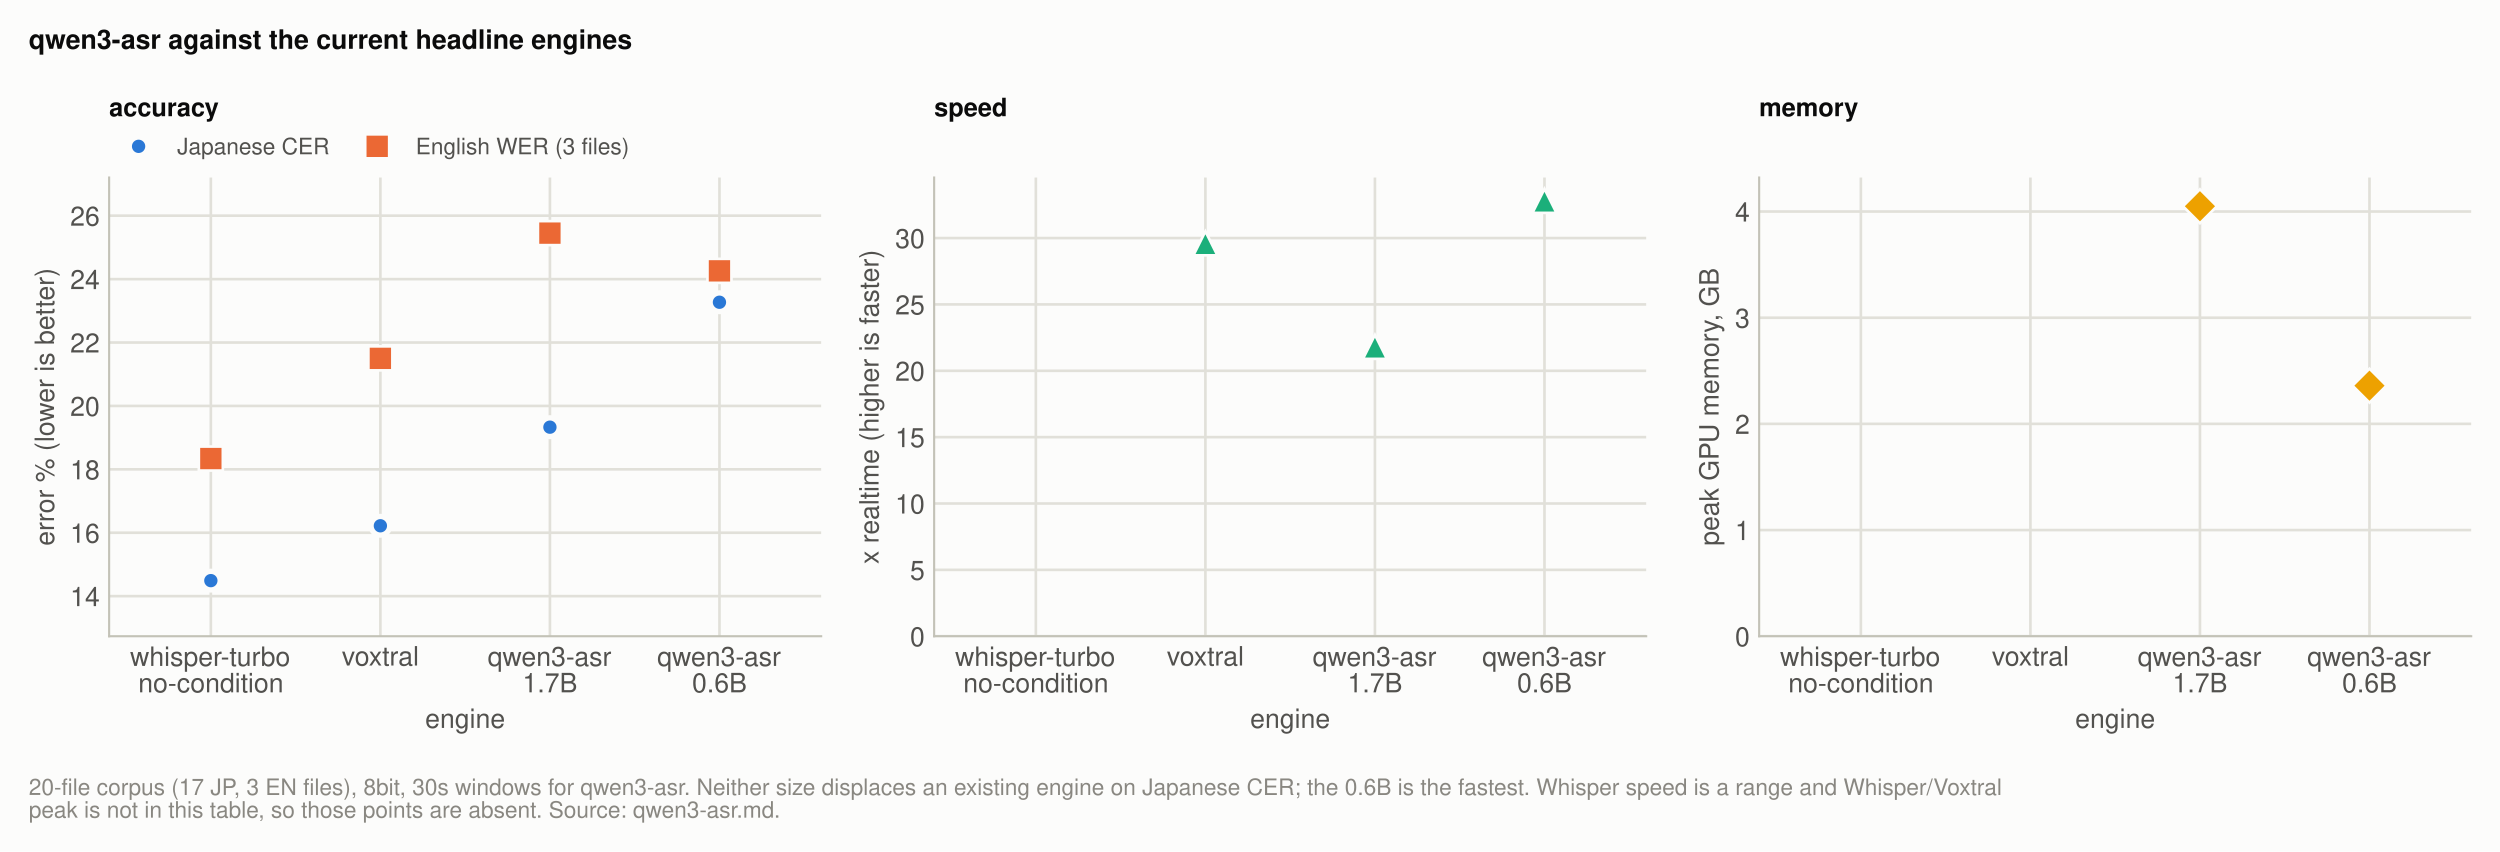
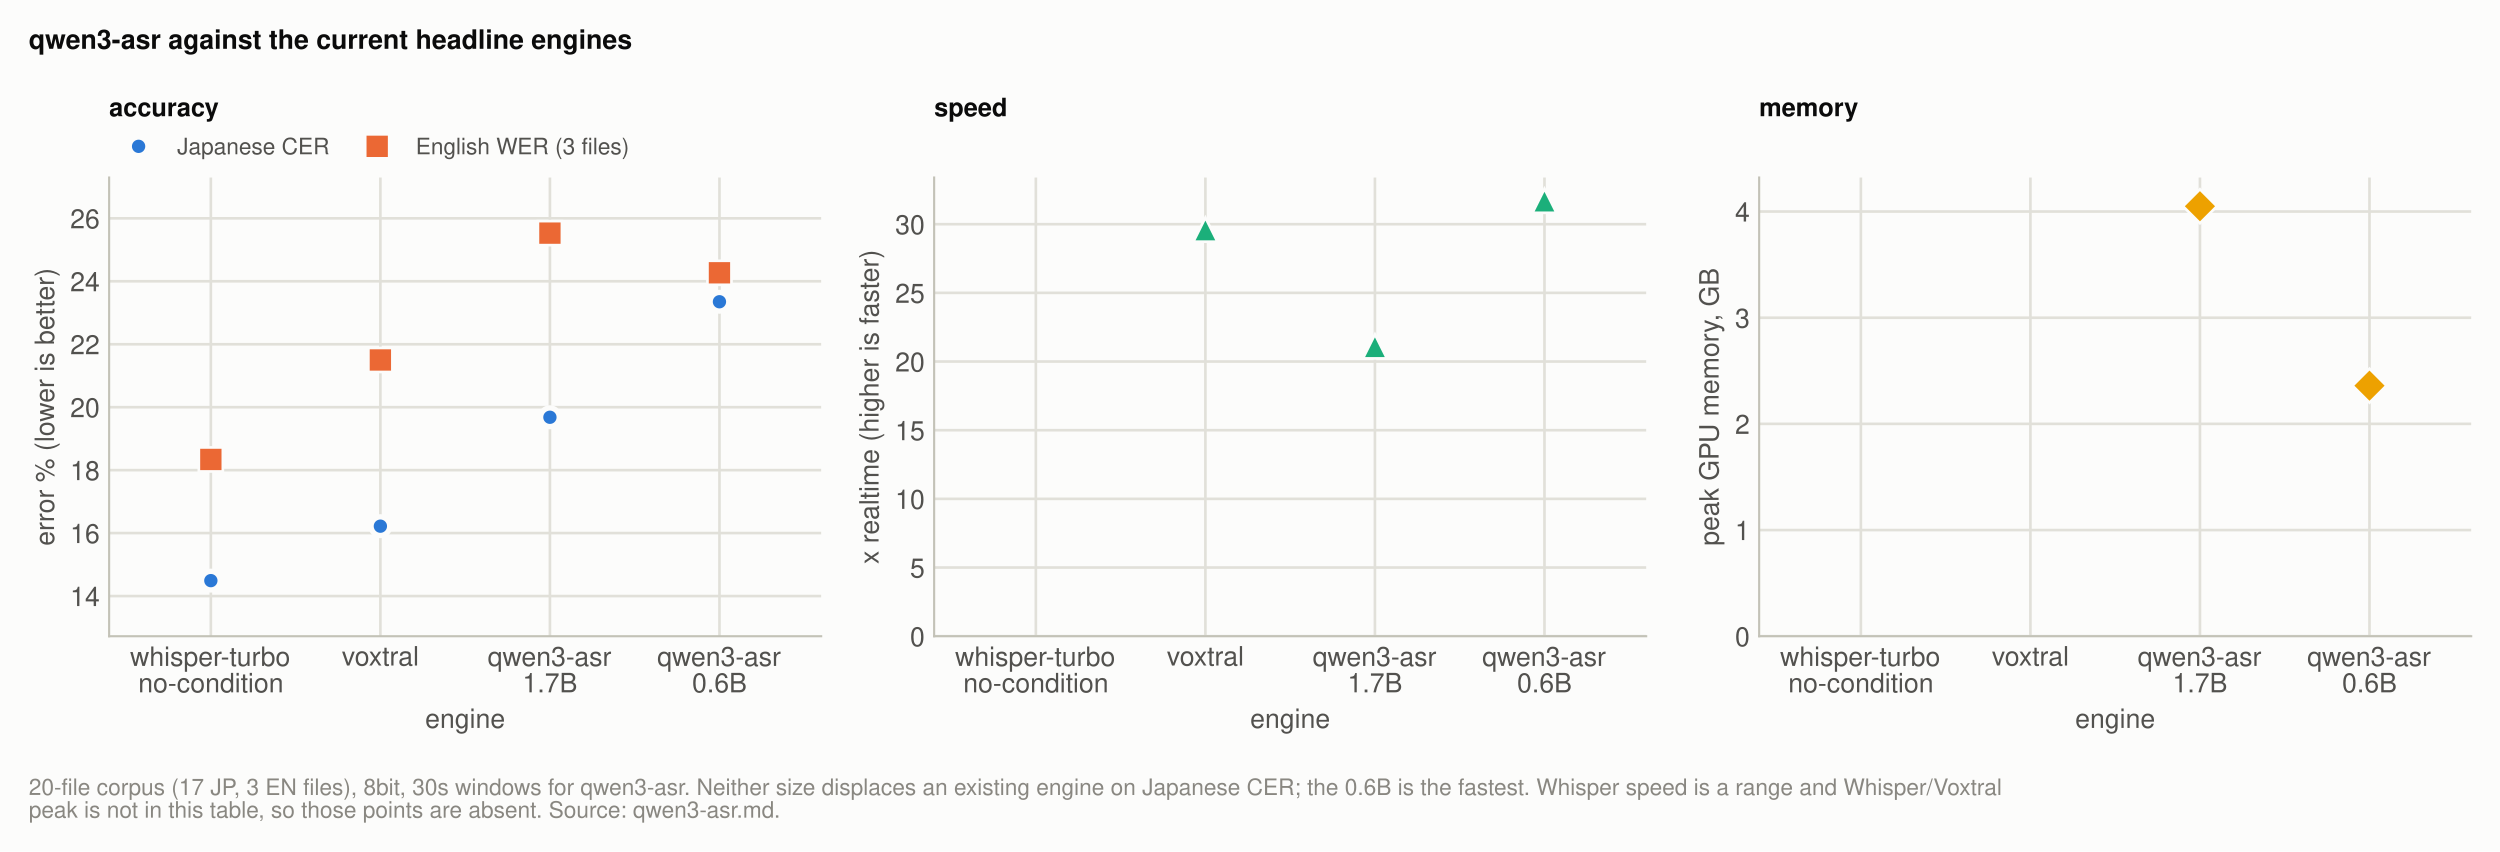
<svg xmlns="http://www.w3.org/2000/svg" xmlns:xlink="http://www.w3.org/1999/xlink" width="937.44pt" height="319.309pt" viewBox="0 0 937.44 319.309" version="1.1">
  <defs>
    <style type="text/css">*{stroke-linejoin: round; stroke-linecap: butt}</style>
  </defs>
  <g id="figure_1">
    <g id="patch_1">
      <path d="M 0 319.309  L 937.44 319.309  L 937.44 0  L 0 0  z " style="fill: #fcfcfb" />
    </g>
    <g id="axes_1">
      <g id="patch_2">
        <path d="M 40.92 238.569  L 307.92 238.569  L 307.92 66.569  L 40.92 66.569  z " style="fill: #fcfcfb" />
      </g>
      <g id="matplotlib.axis_1">
        <g id="xtick_1">
          <g id="line2d_1">
            <path d="M 79.063 238.569  L 79.063 66.569  " clip-path="url(#p19d8e5d10e)" style="fill: none; stroke: #e1e0d9; stroke-linecap: round" />
          </g>
          <g id="line2d_2" />
          <g id="text_1">
            <text style="font-size: 10px; font-family: 'Helvetica', 'Arial', 'DejaVu Sans'; fill: #52514e" transform="translate(48.77458 249.718)">whisper-turbo</text>
            <text style="font-size: 10px; font-family: 'Helvetica', 'Arial', 'DejaVu Sans'; fill: #52514e" transform="translate(51.82379 259.6002)">no-condition</text>
          </g>
        </g>
        <g id="xtick_2">
          <g id="line2d_3">
            <path d="M 142.634 238.569  L 142.634 66.569  " clip-path="url(#p19d8e5d10e)" style="fill: none; stroke: #e1e0d9; stroke-linecap: round" />
          </g>
          <g id="line2d_4" />
          <g id="text_2">
            <text style="font-size: 10px; font-family: 'Helvetica', 'Arial', 'DejaVu Sans'; text-anchor: middle; fill: #52514e" x="142.634" y="249.569" transform="rotate(-0 142.6343 249.5691)">voxtral</text>
          </g>
        </g>
        <g id="xtick_3">
          <g id="line2d_5">
            <path d="M 206.206 238.569  L 206.206 66.569  " clip-path="url(#p19d8e5d10e)" style="fill: none; stroke: #e1e0d9; stroke-linecap: round" />
          </g>
          <g id="line2d_6" />
          <g id="text_3">
            <text style="font-size: 10px; font-family: 'Helvetica', 'Arial', 'DejaVu Sans'; fill: #52514e" transform="translate(182.8627 249.718)">qwen3-asr</text>
            <text style="font-size: 10px; font-family: 'Helvetica', 'Arial', 'DejaVu Sans'; fill: #52514e" transform="translate(195.9206 259.6002)">1.7B</text>
          </g>
        </g>
        <g id="xtick_4">
          <g id="line2d_7">
            <path d="M 269.777 238.569  L 269.777 66.569  " clip-path="url(#p19d8e5d10e)" style="fill: none; stroke: #e1e0d9; stroke-linecap: round" />
          </g>
          <g id="line2d_8" />
          <g id="text_4">
            <text style="font-size: 10px; font-family: 'Helvetica', 'Arial', 'DejaVu Sans'; fill: #52514e" transform="translate(246.4342 249.718)">qwen3-asr</text>
            <text style="font-size: 10px; font-family: 'Helvetica', 'Arial', 'DejaVu Sans'; fill: #52514e" transform="translate(259.492 259.6002)">0.6B</text>
          </g>
        </g>
        <g id="text_5">
          <text style="font-size: 10px; font-family: 'Helvetica', 'Arial', 'DejaVu Sans'; text-anchor: middle; fill: #52514e" x="174.42" y="272.948" transform="rotate(-0 174.42 272.9484)">engine</text>
        </g>
      </g>
      <g id="matplotlib.axis_2">
        <g id="ytick_1">
          <g id="line2d_9">
-             <path d="M 40.92 223.546  L 307.92 223.546  " clip-path="url(#p19d8e5d10e)" style="fill: none; stroke: #e1e0d9; stroke-linecap: round" />
+             <path d="M 40.92 223.504  L 307.92 223.504  " clip-path="url(#p19d8e5d10e)" style="fill: none; stroke: #e1e0d9; stroke-linecap: round" />
          </g>
          <g id="line2d_10" />
          <g id="text_6">
-             <text style="font-size: 10px; font-family: 'Helvetica', 'Arial', 'DejaVu Sans'; text-anchor: end; fill: #52514e" x="37.42" y="227.296" transform="rotate(-0 37.42 227.2962)">14</text>
+             <text style="font-size: 10px; font-family: 'Helvetica', 'Arial', 'DejaVu Sans'; text-anchor: end; fill: #52514e" x="37.42" y="227.254" transform="rotate(-0 37.42 227.254)">14</text>
          </g>
        </g>
        <g id="ytick_2">
          <g id="line2d_11">
-             <path d="M 40.92 199.768  L 307.92 199.768  " clip-path="url(#p19d8e5d10e)" style="fill: none; stroke: #e1e0d9; stroke-linecap: round" />
+             <path d="M 40.92 199.898  L 307.92 199.898  " clip-path="url(#p19d8e5d10e)" style="fill: none; stroke: #e1e0d9; stroke-linecap: round" />
          </g>
          <g id="line2d_12" />
          <g id="text_7">
-             <text style="font-size: 10px; font-family: 'Helvetica', 'Arial', 'DejaVu Sans'; text-anchor: end; fill: #52514e" x="37.42" y="203.518" transform="rotate(-0 37.42 203.5182)">16</text>
+             <text style="font-size: 10px; font-family: 'Helvetica', 'Arial', 'DejaVu Sans'; text-anchor: end; fill: #52514e" x="37.42" y="203.648" transform="rotate(-0 37.42 203.6483)">16</text>
          </g>
        </g>
        <g id="ytick_3">
          <g id="line2d_13">
-             <path d="M 40.92 175.99  L 307.92 175.99  " clip-path="url(#p19d8e5d10e)" style="fill: none; stroke: #e1e0d9; stroke-linecap: round" />
+             <path d="M 40.92 176.293  L 307.92 176.293  " clip-path="url(#p19d8e5d10e)" style="fill: none; stroke: #e1e0d9; stroke-linecap: round" />
          </g>
          <g id="line2d_14" />
          <g id="text_8">
-             <text style="font-size: 10px; font-family: 'Helvetica', 'Arial', 'DejaVu Sans'; text-anchor: end; fill: #52514e" x="37.42" y="179.74" transform="rotate(-0 37.42 179.7403)">18</text>
+             <text style="font-size: 10px; font-family: 'Helvetica', 'Arial', 'DejaVu Sans'; text-anchor: end; fill: #52514e" x="37.42" y="180.043" transform="rotate(-0 37.42 180.0427)">18</text>
          </g>
        </g>
        <g id="ytick_4">
          <g id="line2d_15">
-             <path d="M 40.92 152.212  L 307.92 152.212  " clip-path="url(#p19d8e5d10e)" style="fill: none; stroke: #e1e0d9; stroke-linecap: round" />
+             <path d="M 40.92 152.687  L 307.92 152.687  " clip-path="url(#p19d8e5d10e)" style="fill: none; stroke: #e1e0d9; stroke-linecap: round" />
          </g>
          <g id="line2d_16" />
          <g id="text_9">
-             <text style="font-size: 10px; font-family: 'Helvetica', 'Arial', 'DejaVu Sans'; text-anchor: end; fill: #52514e" x="37.42" y="155.962" transform="rotate(-0 37.42 155.9624)">20</text>
+             <text style="font-size: 10px; font-family: 'Helvetica', 'Arial', 'DejaVu Sans'; text-anchor: end; fill: #52514e" x="37.42" y="156.437" transform="rotate(-0 37.42 156.4371)">20</text>
          </g>
        </g>
        <g id="ytick_5">
          <g id="line2d_17">
-             <path d="M 40.92 128.434  L 307.92 128.434  " clip-path="url(#p19d8e5d10e)" style="fill: none; stroke: #e1e0d9; stroke-linecap: round" />
+             <path d="M 40.92 129.081  L 307.92 129.081  " clip-path="url(#p19d8e5d10e)" style="fill: none; stroke: #e1e0d9; stroke-linecap: round" />
          </g>
          <g id="line2d_18" />
          <g id="text_10">
-             <text style="font-size: 10px; font-family: 'Helvetica', 'Arial', 'DejaVu Sans'; text-anchor: end; fill: #52514e" x="37.42" y="132.184" transform="rotate(-0 37.42 132.1844)">22</text>
+             <text style="font-size: 10px; font-family: 'Helvetica', 'Arial', 'DejaVu Sans'; text-anchor: end; fill: #52514e" x="37.42" y="132.831" transform="rotate(-0 37.42 132.8314)">22</text>
          </g>
        </g>
        <g id="ytick_6">
          <g id="line2d_19">
-             <path d="M 40.92 104.656  L 307.92 104.656  " clip-path="url(#p19d8e5d10e)" style="fill: none; stroke: #e1e0d9; stroke-linecap: round" />
+             <path d="M 40.92 105.476  L 307.92 105.476  " clip-path="url(#p19d8e5d10e)" style="fill: none; stroke: #e1e0d9; stroke-linecap: round" />
          </g>
          <g id="line2d_20" />
          <g id="text_11">
-             <text style="font-size: 10px; font-family: 'Helvetica', 'Arial', 'DejaVu Sans'; text-anchor: end; fill: #52514e" x="37.42" y="108.406" transform="rotate(-0 37.42 108.4065)">24</text>
+             <text style="font-size: 10px; font-family: 'Helvetica', 'Arial', 'DejaVu Sans'; text-anchor: end; fill: #52514e" x="37.42" y="109.226" transform="rotate(-0 37.42 109.2258)">24</text>
          </g>
        </g>
        <g id="ytick_7">
          <g id="line2d_21">
-             <path d="M 40.92 80.879  L 307.92 80.879  " clip-path="url(#p19d8e5d10e)" style="fill: none; stroke: #e1e0d9; stroke-linecap: round" />
+             <path d="M 40.92 81.87  L 307.92 81.87  " clip-path="url(#p19d8e5d10e)" style="fill: none; stroke: #e1e0d9; stroke-linecap: round" />
          </g>
          <g id="line2d_22" />
          <g id="text_12">
-             <text style="font-size: 10px; font-family: 'Helvetica', 'Arial', 'DejaVu Sans'; text-anchor: end; fill: #52514e" x="37.42" y="84.629" transform="rotate(-0 37.42 84.62856)">26</text>
+             <text style="font-size: 10px; font-family: 'Helvetica', 'Arial', 'DejaVu Sans'; text-anchor: end; fill: #52514e" x="37.42" y="85.62" transform="rotate(-0 37.42 85.62017)">26</text>
          </g>
        </g>
        <g id="text_13">
          <text style="font-size: 10px; font-family: 'Helvetica', 'Arial', 'DejaVu Sans'; text-anchor: middle; fill: #52514e" x="20.258" y="152.569" transform="rotate(-90 20.2575 152.569)">error % (lower is better)</text>
        </g>
      </g>
      <g id="patch_3">
        <path d="M 40.92 238.569  L 40.92 66.569  " style="fill: none; stroke: #c3c2b7; stroke-width: 0.8; stroke-linejoin: miter; stroke-linecap: square" />
      </g>
      <g id="patch_4">
        <path d="M 40.92 238.569  L 307.92 238.569  " style="fill: none; stroke: #c3c2b7; stroke-width: 0.8; stroke-linejoin: miter; stroke-linecap: square" />
      </g>
      <g id="line2d_23">
        <defs>
          <path id="me25996a3b5" d="M 0 3.5  C 0.928 3.5 1.819 3.131 2.475 2.475  C 3.131 1.819 3.5 0.928 3.5 0  C 3.5 -0.928 3.131 -1.819 2.475 -2.475  C 1.819 -3.131 0.928 -3.5 0 -3.5  C -0.928 -3.5 -1.819 -3.131 -2.475 -2.475  C -3.131 -1.819 -3.5 -0.928 -3.5 0  C -3.5 0.928 -3.131 1.819 -2.475 2.475  C -1.819 3.131 -0.928 3.5 0 3.5  z " style="stroke: #fcfcfb; stroke-width: 2" />
        </defs>
        <g clip-path="url(#p19d8e5d10e)">
          <use xlink:href="#me25996a3b5" x="79.063" y="217.721" style="fill: #2a78d6; stroke: #fcfcfb; stroke-width: 2" />
-           <use xlink:href="#me25996a3b5" x="142.634" y="197.153" style="fill: #2a78d6; stroke: #fcfcfb; stroke-width: 2" />
-           <use xlink:href="#me25996a3b5" x="206.206" y="160.178" style="fill: #2a78d6; stroke: #fcfcfb; stroke-width: 2" />
-           <use xlink:href="#me25996a3b5" x="269.777" y="113.335" style="fill: #2a78d6; stroke: #fcfcfb; stroke-width: 2" />
+           <use xlink:href="#me25996a3b5" x="142.634" y="197.302" style="fill: #2a78d6; stroke: #fcfcfb; stroke-width: 2" />
+           <use xlink:href="#me25996a3b5" x="206.206" y="156.464" style="fill: #2a78d6; stroke: #fcfcfb; stroke-width: 2" />
+           <use xlink:href="#me25996a3b5" x="269.777" y="113.148" style="fill: #2a78d6; stroke: #fcfcfb; stroke-width: 2" />
        </g>
      </g>
      <g id="line2d_24">
        <defs>
          <path id="m1132983ee9" d="M -4.5 4.5  L 4.5 4.5  L 4.5 -4.5  L -4.5 -4.5  z " style="stroke: #fcfcfb; stroke-linejoin: miter" />
        </defs>
        <g clip-path="url(#p19d8e5d10e)">
-           <use xlink:href="#m1132983ee9" x="79.063" y="171.948" style="fill: #eb6834; stroke: #fcfcfb; stroke-linejoin: miter" />
-           <use xlink:href="#m1132983ee9" x="142.634" y="134.379" style="fill: #eb6834; stroke: #fcfcfb; stroke-linejoin: miter" />
+           <use xlink:href="#m1132983ee9" x="79.063" y="172.28" style="fill: #eb6834; stroke: #fcfcfb; stroke-linejoin: miter" />
+           <use xlink:href="#m1132983ee9" x="142.634" y="134.983" style="fill: #eb6834; stroke: #fcfcfb; stroke-linejoin: miter" />
          <use xlink:href="#m1132983ee9" x="206.206" y="87.417" style="fill: #eb6834; stroke: #fcfcfb; stroke-linejoin: miter" />
-           <use xlink:href="#m1132983ee9" x="269.777" y="101.565" style="fill: #eb6834; stroke: #fcfcfb; stroke-linejoin: miter" />
+           <use xlink:href="#m1132983ee9" x="269.777" y="102.289" style="fill: #eb6834; stroke: #fcfcfb; stroke-linejoin: miter" />
        </g>
      </g>
      <g id="text_14">
        <text style="font-weight: 700; font-size: 9.5px; font-family: 'Helvetica', 'Arial', 'DejaVu Sans'; text-anchor: start; fill: #0b0b0b" x="40.92" y="43.569" transform="rotate(-0 40.92 43.569)">accuracy</text>
      </g>
      <g id="legend_1">
        <g id="line2d_25">
          <g>
            <use xlink:href="#me25996a3b5" x="51.97" y="54.873" style="fill: #2a78d6; stroke: #fcfcfb; stroke-width: 2" />
          </g>
        </g>
        <g id="text_15">
          <text style="font-size: 8.5px; font-family: 'Helvetica', 'Arial', 'DejaVu Sans'; text-anchor: start; fill: #52514e" x="66.42" y="57.848" transform="rotate(-0 66.42 57.84837)">Japanese CER</text>
        </g>
        <g id="line2d_26">
          <g>
            <use xlink:href="#m1132983ee9" x="141.439" y="54.873" style="fill: #eb6834; stroke: #fcfcfb; stroke-linejoin: miter" />
          </g>
        </g>
        <g id="text_16">
          <text style="font-size: 8.5px; font-family: 'Helvetica', 'Arial', 'DejaVu Sans'; text-anchor: start; fill: #52514e" x="155.889" y="57.848" transform="rotate(-0 155.8891 57.84837)">English WER (3 files)</text>
        </g>
      </g>
    </g>
    <g id="axes_2">
      <g id="patch_5">
        <path d="M 350.28 238.569  L 617.28 238.569  L 617.28 66.569  L 350.28 66.569  z " style="fill: #fcfcfb" />
      </g>
      <g id="matplotlib.axis_3">
        <g id="xtick_5">
          <g id="line2d_27">
            <path d="M 388.423 238.569  L 388.423 66.569  " clip-path="url(#pa26e0d26a6)" style="fill: none; stroke: #e1e0d9; stroke-linecap: round" />
          </g>
          <g id="line2d_28" />
          <g id="text_17">
            <text style="font-size: 10px; font-family: 'Helvetica', 'Arial', 'DejaVu Sans'; fill: #52514e" transform="translate(358.1346 249.718)">whisper-turbo</text>
            <text style="font-size: 10px; font-family: 'Helvetica', 'Arial', 'DejaVu Sans'; fill: #52514e" transform="translate(361.1838 259.6002)">no-condition</text>
          </g>
        </g>
        <g id="xtick_6">
          <g id="line2d_29">
            <path d="M 451.994 238.569  L 451.994 66.569  " clip-path="url(#pa26e0d26a6)" style="fill: none; stroke: #e1e0d9; stroke-linecap: round" />
          </g>
          <g id="line2d_30" />
          <g id="text_18">
            <text style="font-size: 10px; font-family: 'Helvetica', 'Arial', 'DejaVu Sans'; text-anchor: middle; fill: #52514e" x="451.994" y="249.569" transform="rotate(-0 451.9943 249.5691)">voxtral</text>
          </g>
        </g>
        <g id="xtick_7">
          <g id="line2d_31">
            <path d="M 515.566 238.569  L 515.566 66.569  " clip-path="url(#pa26e0d26a6)" style="fill: none; stroke: #e1e0d9; stroke-linecap: round" />
          </g>
          <g id="line2d_32" />
          <g id="text_19">
            <text style="font-size: 10px; font-family: 'Helvetica', 'Arial', 'DejaVu Sans'; fill: #52514e" transform="translate(492.2227 249.718)">qwen3-asr</text>
            <text style="font-size: 10px; font-family: 'Helvetica', 'Arial', 'DejaVu Sans'; fill: #52514e" transform="translate(505.2806 259.6002)">1.7B</text>
          </g>
        </g>
        <g id="xtick_8">
          <g id="line2d_33">
            <path d="M 579.137 238.569  L 579.137 66.569  " clip-path="url(#pa26e0d26a6)" style="fill: none; stroke: #e1e0d9; stroke-linecap: round" />
          </g>
          <g id="line2d_34" />
          <g id="text_20">
            <text style="font-size: 10px; font-family: 'Helvetica', 'Arial', 'DejaVu Sans'; fill: #52514e" transform="translate(555.7942 249.718)">qwen3-asr</text>
            <text style="font-size: 10px; font-family: 'Helvetica', 'Arial', 'DejaVu Sans'; fill: #52514e" transform="translate(568.852 259.6002)">0.6B</text>
          </g>
        </g>
        <g id="text_21">
          <text style="font-size: 10px; font-family: 'Helvetica', 'Arial', 'DejaVu Sans'; text-anchor: middle; fill: #52514e" x="483.78" y="272.948" transform="rotate(-0 483.78 272.9484)">engine</text>
        </g>
      </g>
      <g id="matplotlib.axis_4">
        <g id="ytick_8">
          <g id="line2d_35">
            <path d="M 350.28 238.569  L 617.28 238.569  " clip-path="url(#pa26e0d26a6)" style="fill: none; stroke: #e1e0d9; stroke-linecap: round" />
          </g>
          <g id="line2d_36" />
          <g id="text_22">
            <text style="font-size: 10px; font-family: 'Helvetica', 'Arial', 'DejaVu Sans'; text-anchor: end; fill: #52514e" x="346.78" y="242.319" transform="rotate(-0 346.78 242.3191)">0</text>
          </g>
        </g>
        <g id="ytick_9">
          <g id="line2d_37">
-             <path d="M 350.28 213.685  L 617.28 213.685  " clip-path="url(#pa26e0d26a6)" style="fill: none; stroke: #e1e0d9; stroke-linecap: round" />
+             <path d="M 350.28 212.817  L 617.28 212.817  " clip-path="url(#pa26e0d26a6)" style="fill: none; stroke: #e1e0d9; stroke-linecap: round" />
          </g>
          <g id="line2d_38" />
          <g id="text_23">
-             <text style="font-size: 10px; font-family: 'Helvetica', 'Arial', 'DejaVu Sans'; text-anchor: end; fill: #52514e" x="346.78" y="217.435" transform="rotate(-0 346.78 217.4348)">5</text>
+             <text style="font-size: 10px; font-family: 'Helvetica', 'Arial', 'DejaVu Sans'; text-anchor: end; fill: #52514e" x="346.78" y="216.567" transform="rotate(-0 346.78 216.5675)">5</text>
          </g>
        </g>
        <g id="ytick_10">
          <g id="line2d_39">
-             <path d="M 350.28 188.801  L 617.28 188.801  " clip-path="url(#pa26e0d26a6)" style="fill: none; stroke: #e1e0d9; stroke-linecap: round" />
+             <path d="M 350.28 187.066  L 617.28 187.066  " clip-path="url(#pa26e0d26a6)" style="fill: none; stroke: #e1e0d9; stroke-linecap: round" />
          </g>
          <g id="line2d_40" />
          <g id="text_24">
-             <text style="font-size: 10px; font-family: 'Helvetica', 'Arial', 'DejaVu Sans'; text-anchor: end; fill: #52514e" x="346.78" y="192.551" transform="rotate(-0 346.78 192.5505)">10</text>
+             <text style="font-size: 10px; font-family: 'Helvetica', 'Arial', 'DejaVu Sans'; text-anchor: end; fill: #52514e" x="346.78" y="190.816" transform="rotate(-0 346.78 190.8159)">10</text>
          </g>
        </g>
        <g id="ytick_11">
          <g id="line2d_41">
-             <path d="M 350.28 163.916  L 617.28 163.916  " clip-path="url(#pa26e0d26a6)" style="fill: none; stroke: #e1e0d9; stroke-linecap: round" />
+             <path d="M 350.28 161.314  L 617.28 161.314  " clip-path="url(#pa26e0d26a6)" style="fill: none; stroke: #e1e0d9; stroke-linecap: round" />
          </g>
          <g id="line2d_42" />
          <g id="text_25">
-             <text style="font-size: 10px; font-family: 'Helvetica', 'Arial', 'DejaVu Sans'; text-anchor: end; fill: #52514e" x="346.78" y="167.666" transform="rotate(-0 346.78 167.6663)">15</text>
+             <text style="font-size: 10px; font-family: 'Helvetica', 'Arial', 'DejaVu Sans'; text-anchor: end; fill: #52514e" x="346.78" y="165.064" transform="rotate(-0 346.78 165.0643)">15</text>
          </g>
        </g>
        <g id="ytick_12">
          <g id="line2d_43">
-             <path d="M 350.28 139.032  L 617.28 139.032  " clip-path="url(#pa26e0d26a6)" style="fill: none; stroke: #e1e0d9; stroke-linecap: round" />
+             <path d="M 350.28 135.563  L 617.28 135.563  " clip-path="url(#pa26e0d26a6)" style="fill: none; stroke: #e1e0d9; stroke-linecap: round" />
          </g>
          <g id="line2d_44" />
          <g id="text_26">
-             <text style="font-size: 10px; font-family: 'Helvetica', 'Arial', 'DejaVu Sans'; text-anchor: end; fill: #52514e" x="346.78" y="142.782" transform="rotate(-0 346.78 142.782)">20</text>
+             <text style="font-size: 10px; font-family: 'Helvetica', 'Arial', 'DejaVu Sans'; text-anchor: end; fill: #52514e" x="346.78" y="139.313" transform="rotate(-0 346.78 139.3127)">20</text>
          </g>
        </g>
        <g id="ytick_13">
          <g id="line2d_45">
-             <path d="M 350.28 114.148  L 617.28 114.148  " clip-path="url(#pa26e0d26a6)" style="fill: none; stroke: #e1e0d9; stroke-linecap: round" />
+             <path d="M 350.28 109.811  L 617.28 109.811  " clip-path="url(#pa26e0d26a6)" style="fill: none; stroke: #e1e0d9; stroke-linecap: round" />
          </g>
          <g id="line2d_46" />
          <g id="text_27">
-             <text style="font-size: 10px; font-family: 'Helvetica', 'Arial', 'DejaVu Sans'; text-anchor: end; fill: #52514e" x="346.78" y="117.898" transform="rotate(-0 346.78 117.8977)">25</text>
+             <text style="font-size: 10px; font-family: 'Helvetica', 'Arial', 'DejaVu Sans'; text-anchor: end; fill: #52514e" x="346.78" y="113.561" transform="rotate(-0 346.78 113.5611)">25</text>
          </g>
        </g>
        <g id="ytick_14">
          <g id="line2d_47">
-             <path d="M 350.28 89.263  L 617.28 89.263  " clip-path="url(#pa26e0d26a6)" style="fill: none; stroke: #e1e0d9; stroke-linecap: round" />
+             <path d="M 350.28 84.059  L 617.28 84.059  " clip-path="url(#pa26e0d26a6)" style="fill: none; stroke: #e1e0d9; stroke-linecap: round" />
          </g>
          <g id="line2d_48" />
          <g id="text_28">
-             <text style="font-size: 10px; font-family: 'Helvetica', 'Arial', 'DejaVu Sans'; text-anchor: end; fill: #52514e" x="346.78" y="93.013" transform="rotate(-0 346.78 93.01345)">30</text>
+             <text style="font-size: 10px; font-family: 'Helvetica', 'Arial', 'DejaVu Sans'; text-anchor: end; fill: #52514e" x="346.78" y="87.809" transform="rotate(-0 346.78 87.80949)">30</text>
          </g>
        </g>
        <g id="text_29">
          <text style="font-size: 10px; font-family: 'Helvetica', 'Arial', 'DejaVu Sans'; text-anchor: middle; fill: #52514e" x="329.446" y="152.569" transform="rotate(-90 329.4456 152.569)">x realtime (higher is faster)</text>
        </g>
      </g>
      <g id="patch_6">
        <path d="M 350.28 238.569  L 350.28 66.569  " style="fill: none; stroke: #c3c2b7; stroke-width: 0.8; stroke-linejoin: miter; stroke-linecap: square" />
      </g>
      <g id="patch_7">
        <path d="M 350.28 238.569  L 617.28 238.569  " style="fill: none; stroke: #c3c2b7; stroke-width: 0.8; stroke-linejoin: miter; stroke-linecap: square" />
      </g>
      <g id="line2d_49">
        <defs>
          <path id="m2f4d4d476e" d="M 0 -4.5  L -4.5 4.5  L 4.5 4.5  z " style="stroke: #fcfcfb; stroke-linejoin: miter" />
        </defs>
        <g clip-path="url(#pa26e0d26a6)">
-           <use xlink:href="#m2f4d4d476e" x="451.994" y="91.254" style="fill: #1baf7a; stroke: #fcfcfb; stroke-linejoin: miter" />
-           <use xlink:href="#m2f4d4d476e" x="515.566" y="130.074" style="fill: #1baf7a; stroke: #fcfcfb; stroke-linejoin: miter" />
-           <use xlink:href="#m2f4d4d476e" x="579.137" y="75.328" style="fill: #1baf7a; stroke: #fcfcfb; stroke-linejoin: miter" />
+           <use xlink:href="#m2f4d4d476e" x="451.994" y="86.12" style="fill: #1baf7a; stroke: #fcfcfb; stroke-linejoin: miter" />
+           <use xlink:href="#m2f4d4d476e" x="515.566" y="129.897" style="fill: #1baf7a; stroke: #fcfcfb; stroke-linejoin: miter" />
+           <use xlink:href="#m2f4d4d476e" x="579.137" y="75.304" style="fill: #1baf7a; stroke: #fcfcfb; stroke-linejoin: miter" />
        </g>
      </g>
      <g id="text_30">
        <text style="font-weight: 700; font-size: 9.5px; font-family: 'Helvetica', 'Arial', 'DejaVu Sans'; text-anchor: start; fill: #0b0b0b" x="350.28" y="43.569" transform="rotate(-0 350.28 43.569)">speed</text>
      </g>
    </g>
    <g id="axes_3">
      <g id="patch_8">
        <path d="M 659.64 238.569  L 926.64 238.569  L 926.64 66.569  L 659.64 66.569  z " style="fill: #fcfcfb" />
      </g>
      <g id="matplotlib.axis_5">
        <g id="xtick_9">
          <g id="line2d_50">
            <path d="M 697.783 238.569  L 697.783 66.569  " clip-path="url(#pcf4118b164)" style="fill: none; stroke: #e1e0d9; stroke-linecap: round" />
          </g>
          <g id="line2d_51" />
          <g id="text_31">
            <text style="font-size: 10px; font-family: 'Helvetica', 'Arial', 'DejaVu Sans'; fill: #52514e" transform="translate(667.4946 249.718)">whisper-turbo</text>
            <text style="font-size: 10px; font-family: 'Helvetica', 'Arial', 'DejaVu Sans'; fill: #52514e" transform="translate(670.5438 259.6002)">no-condition</text>
          </g>
        </g>
        <g id="xtick_10">
          <g id="line2d_52">
            <path d="M 761.354 238.569  L 761.354 66.569  " clip-path="url(#pcf4118b164)" style="fill: none; stroke: #e1e0d9; stroke-linecap: round" />
          </g>
          <g id="line2d_53" />
          <g id="text_32">
            <text style="font-size: 10px; font-family: 'Helvetica', 'Arial', 'DejaVu Sans'; text-anchor: middle; fill: #52514e" x="761.354" y="249.569" transform="rotate(-0 761.3543 249.5691)">voxtral</text>
          </g>
        </g>
        <g id="xtick_11">
          <g id="line2d_54">
            <path d="M 824.926 238.569  L 824.926 66.569  " clip-path="url(#pcf4118b164)" style="fill: none; stroke: #e1e0d9; stroke-linecap: round" />
          </g>
          <g id="line2d_55" />
          <g id="text_33">
            <text style="font-size: 10px; font-family: 'Helvetica', 'Arial', 'DejaVu Sans'; fill: #52514e" transform="translate(801.5827 249.718)">qwen3-asr</text>
            <text style="font-size: 10px; font-family: 'Helvetica', 'Arial', 'DejaVu Sans'; fill: #52514e" transform="translate(814.6406 259.6002)">1.7B</text>
          </g>
        </g>
        <g id="xtick_12">
          <g id="line2d_56">
            <path d="M 888.497 238.569  L 888.497 66.569  " clip-path="url(#pcf4118b164)" style="fill: none; stroke: #e1e0d9; stroke-linecap: round" />
          </g>
          <g id="line2d_57" />
          <g id="text_34">
            <text style="font-size: 10px; font-family: 'Helvetica', 'Arial', 'DejaVu Sans'; fill: #52514e" transform="translate(865.1542 249.718)">qwen3-asr</text>
            <text style="font-size: 10px; font-family: 'Helvetica', 'Arial', 'DejaVu Sans'; fill: #52514e" transform="translate(878.212 259.6002)">0.6B</text>
          </g>
        </g>
        <g id="text_35">
          <text style="font-size: 10px; font-family: 'Helvetica', 'Arial', 'DejaVu Sans'; text-anchor: middle; fill: #52514e" x="793.14" y="272.948" transform="rotate(-0 793.14 272.9484)">engine</text>
        </g>
      </g>
      <g id="matplotlib.axis_6">
        <g id="ytick_15">
          <g id="line2d_58">
            <path d="M 659.64 238.569  L 926.64 238.569  " clip-path="url(#pcf4118b164)" style="fill: none; stroke: #e1e0d9; stroke-linecap: round" />
          </g>
          <g id="line2d_59" />
          <g id="text_36">
            <text style="font-size: 10px; font-family: 'Helvetica', 'Arial', 'DejaVu Sans'; text-anchor: end; fill: #52514e" x="656.14" y="242.319" transform="rotate(-0 656.14 242.3191)">0</text>
          </g>
        </g>
        <g id="ytick_16">
          <g id="line2d_60">
            <path d="M 659.64 198.758  L 926.64 198.758  " clip-path="url(#pcf4118b164)" style="fill: none; stroke: #e1e0d9; stroke-linecap: round" />
          </g>
          <g id="line2d_61" />
          <g id="text_37">
            <text style="font-size: 10px; font-family: 'Helvetica', 'Arial', 'DejaVu Sans'; text-anchor: end; fill: #52514e" x="656.14" y="202.508" transform="rotate(-0 656.14 202.5079)">1</text>
          </g>
        </g>
        <g id="ytick_17">
          <g id="line2d_62">
            <path d="M 659.64 158.947  L 926.64 158.947  " clip-path="url(#pcf4118b164)" style="fill: none; stroke: #e1e0d9; stroke-linecap: round" />
          </g>
          <g id="line2d_63" />
          <g id="text_38">
            <text style="font-size: 10px; font-family: 'Helvetica', 'Arial', 'DejaVu Sans'; text-anchor: end; fill: #52514e" x="656.14" y="162.697" transform="rotate(-0 656.14 162.6968)">2</text>
          </g>
        </g>
        <g id="ytick_18">
          <g id="line2d_64">
            <path d="M 659.64 119.136  L 926.64 119.136  " clip-path="url(#pcf4118b164)" style="fill: none; stroke: #e1e0d9; stroke-linecap: round" />
          </g>
          <g id="line2d_65" />
          <g id="text_39">
            <text style="font-size: 10px; font-family: 'Helvetica', 'Arial', 'DejaVu Sans'; text-anchor: end; fill: #52514e" x="656.14" y="122.886" transform="rotate(-0 656.14 122.8856)">3</text>
          </g>
        </g>
        <g id="ytick_19">
          <g id="line2d_66">
            <path d="M 659.64 79.324  L 926.64 79.324  " clip-path="url(#pcf4118b164)" style="fill: none; stroke: #e1e0d9; stroke-linecap: round" />
          </g>
          <g id="line2d_67" />
          <g id="text_40">
            <text style="font-size: 10px; font-family: 'Helvetica', 'Arial', 'DejaVu Sans'; text-anchor: end; fill: #52514e" x="656.14" y="83.074" transform="rotate(-0 656.14 83.07449)">4</text>
          </g>
        </g>
        <g id="text_41">
          <text style="font-size: 10px; font-family: 'Helvetica', 'Arial', 'DejaVu Sans'; text-anchor: middle; fill: #52514e" x="644.435" y="152.569" transform="rotate(-90 644.4353 152.569)">peak GPU memory, GB</text>
        </g>
      </g>
      <g id="patch_9">
        <path d="M 659.64 238.569  L 659.64 66.569  " style="fill: none; stroke: #c3c2b7; stroke-width: 0.8; stroke-linejoin: miter; stroke-linecap: square" />
      </g>
      <g id="patch_10">
        <path d="M 659.64 238.569  L 926.64 238.569  " style="fill: none; stroke: #c3c2b7; stroke-width: 0.8; stroke-linejoin: miter; stroke-linecap: square" />
      </g>
      <g id="line2d_68">
        <defs>
          <path id="m8de7644a40" d="M -0 6.364  L 6.364 0  L 0 -6.364  L -6.364 -0  z " style="stroke: #fcfcfb; stroke-linejoin: miter" />
        </defs>
        <g clip-path="url(#pcf4118b164)">
          <use xlink:href="#m8de7644a40" x="824.926" y="77.334" style="fill: #eda100; stroke: #fcfcfb; stroke-linejoin: miter" />
          <use xlink:href="#m8de7644a40" x="888.497" y="144.615" style="fill: #eda100; stroke: #fcfcfb; stroke-linejoin: miter" />
        </g>
      </g>
      <g id="text_42">
        <text style="font-weight: 700; font-size: 9.5px; font-family: 'Helvetica', 'Arial', 'DejaVu Sans'; text-anchor: start; fill: #0b0b0b" x="659.64" y="43.569" transform="rotate(-0 659.64 43.569)">memory</text>
      </g>
    </g>
    <g id="text_43">
      <text style="font-weight: 700; font-size: 10px; font-family: 'Helvetica', 'Arial', 'DejaVu Sans'; text-anchor: start; fill: #0b0b0b" x="10.8" y="18.3" transform="rotate(-0 10.8 18.3)">qwen3-asr against the current headline engines</text>
    </g>
    <g id="text_44">
      <text style="font-size: 8.5px; font-family: 'Helvetica', 'Arial', 'DejaVu Sans'; fill: #898781" transform="translate(10.8 298.1016)">20-file corpus (17 JP, 3 EN files), 8bit, 30s windows for qwen3-asr. Neither size displaces an existing engine on Japanese CER; the 0.6B is the fastest. Whisper speed is a range and Whisper/Voxtral</text>
      <text style="font-size: 8.5px; font-family: 'Helvetica', 'Arial', 'DejaVu Sans'; fill: #898781" transform="translate(10.8 306.6104)">peak is not in this table, so those points are absent. Source: qwen3-asr.md.</text>
    </g>
  </g>
  <defs>
    <clipPath id="p19d8e5d10e">
      <rect x="40.92" y="66.569" width="267" height="172" />
    </clipPath>
    <clipPath id="pa26e0d26a6">
      <rect x="350.28" y="66.569" width="267" height="172" />
    </clipPath>
    <clipPath id="pcf4118b164">
      <rect x="659.64" y="66.569" width="267" height="172" />
    </clipPath>
  </defs>
</svg>
